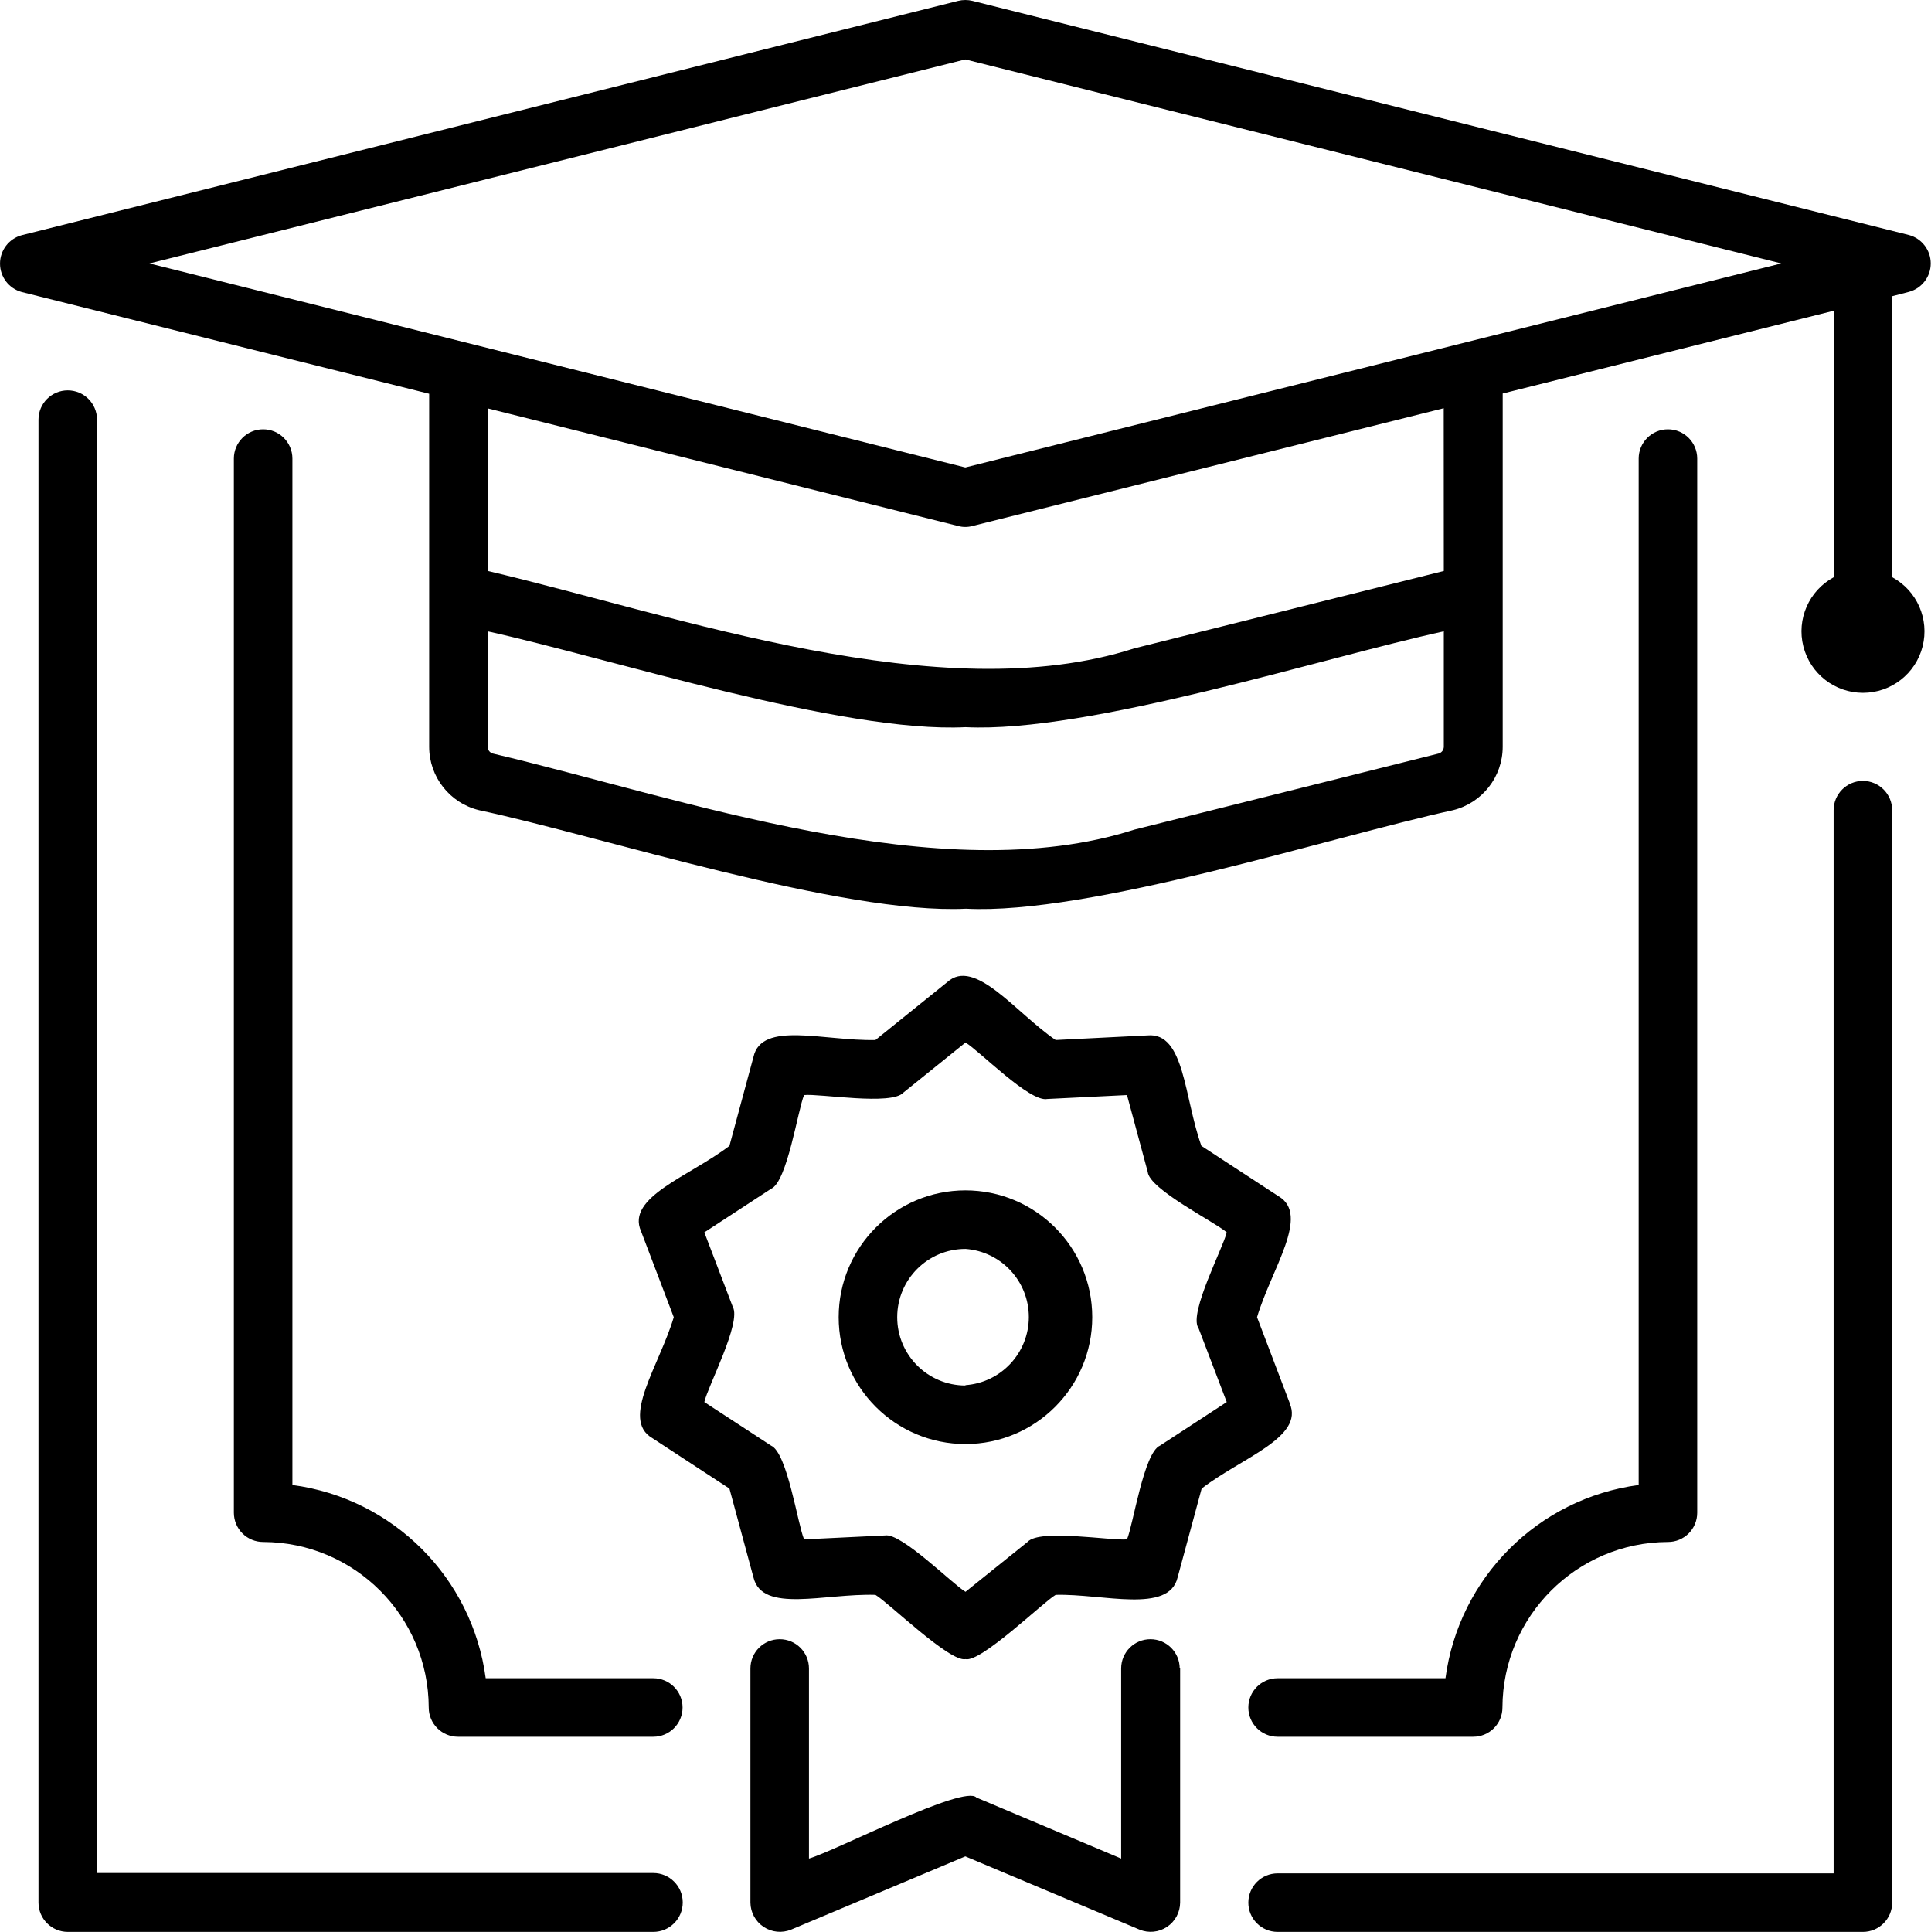
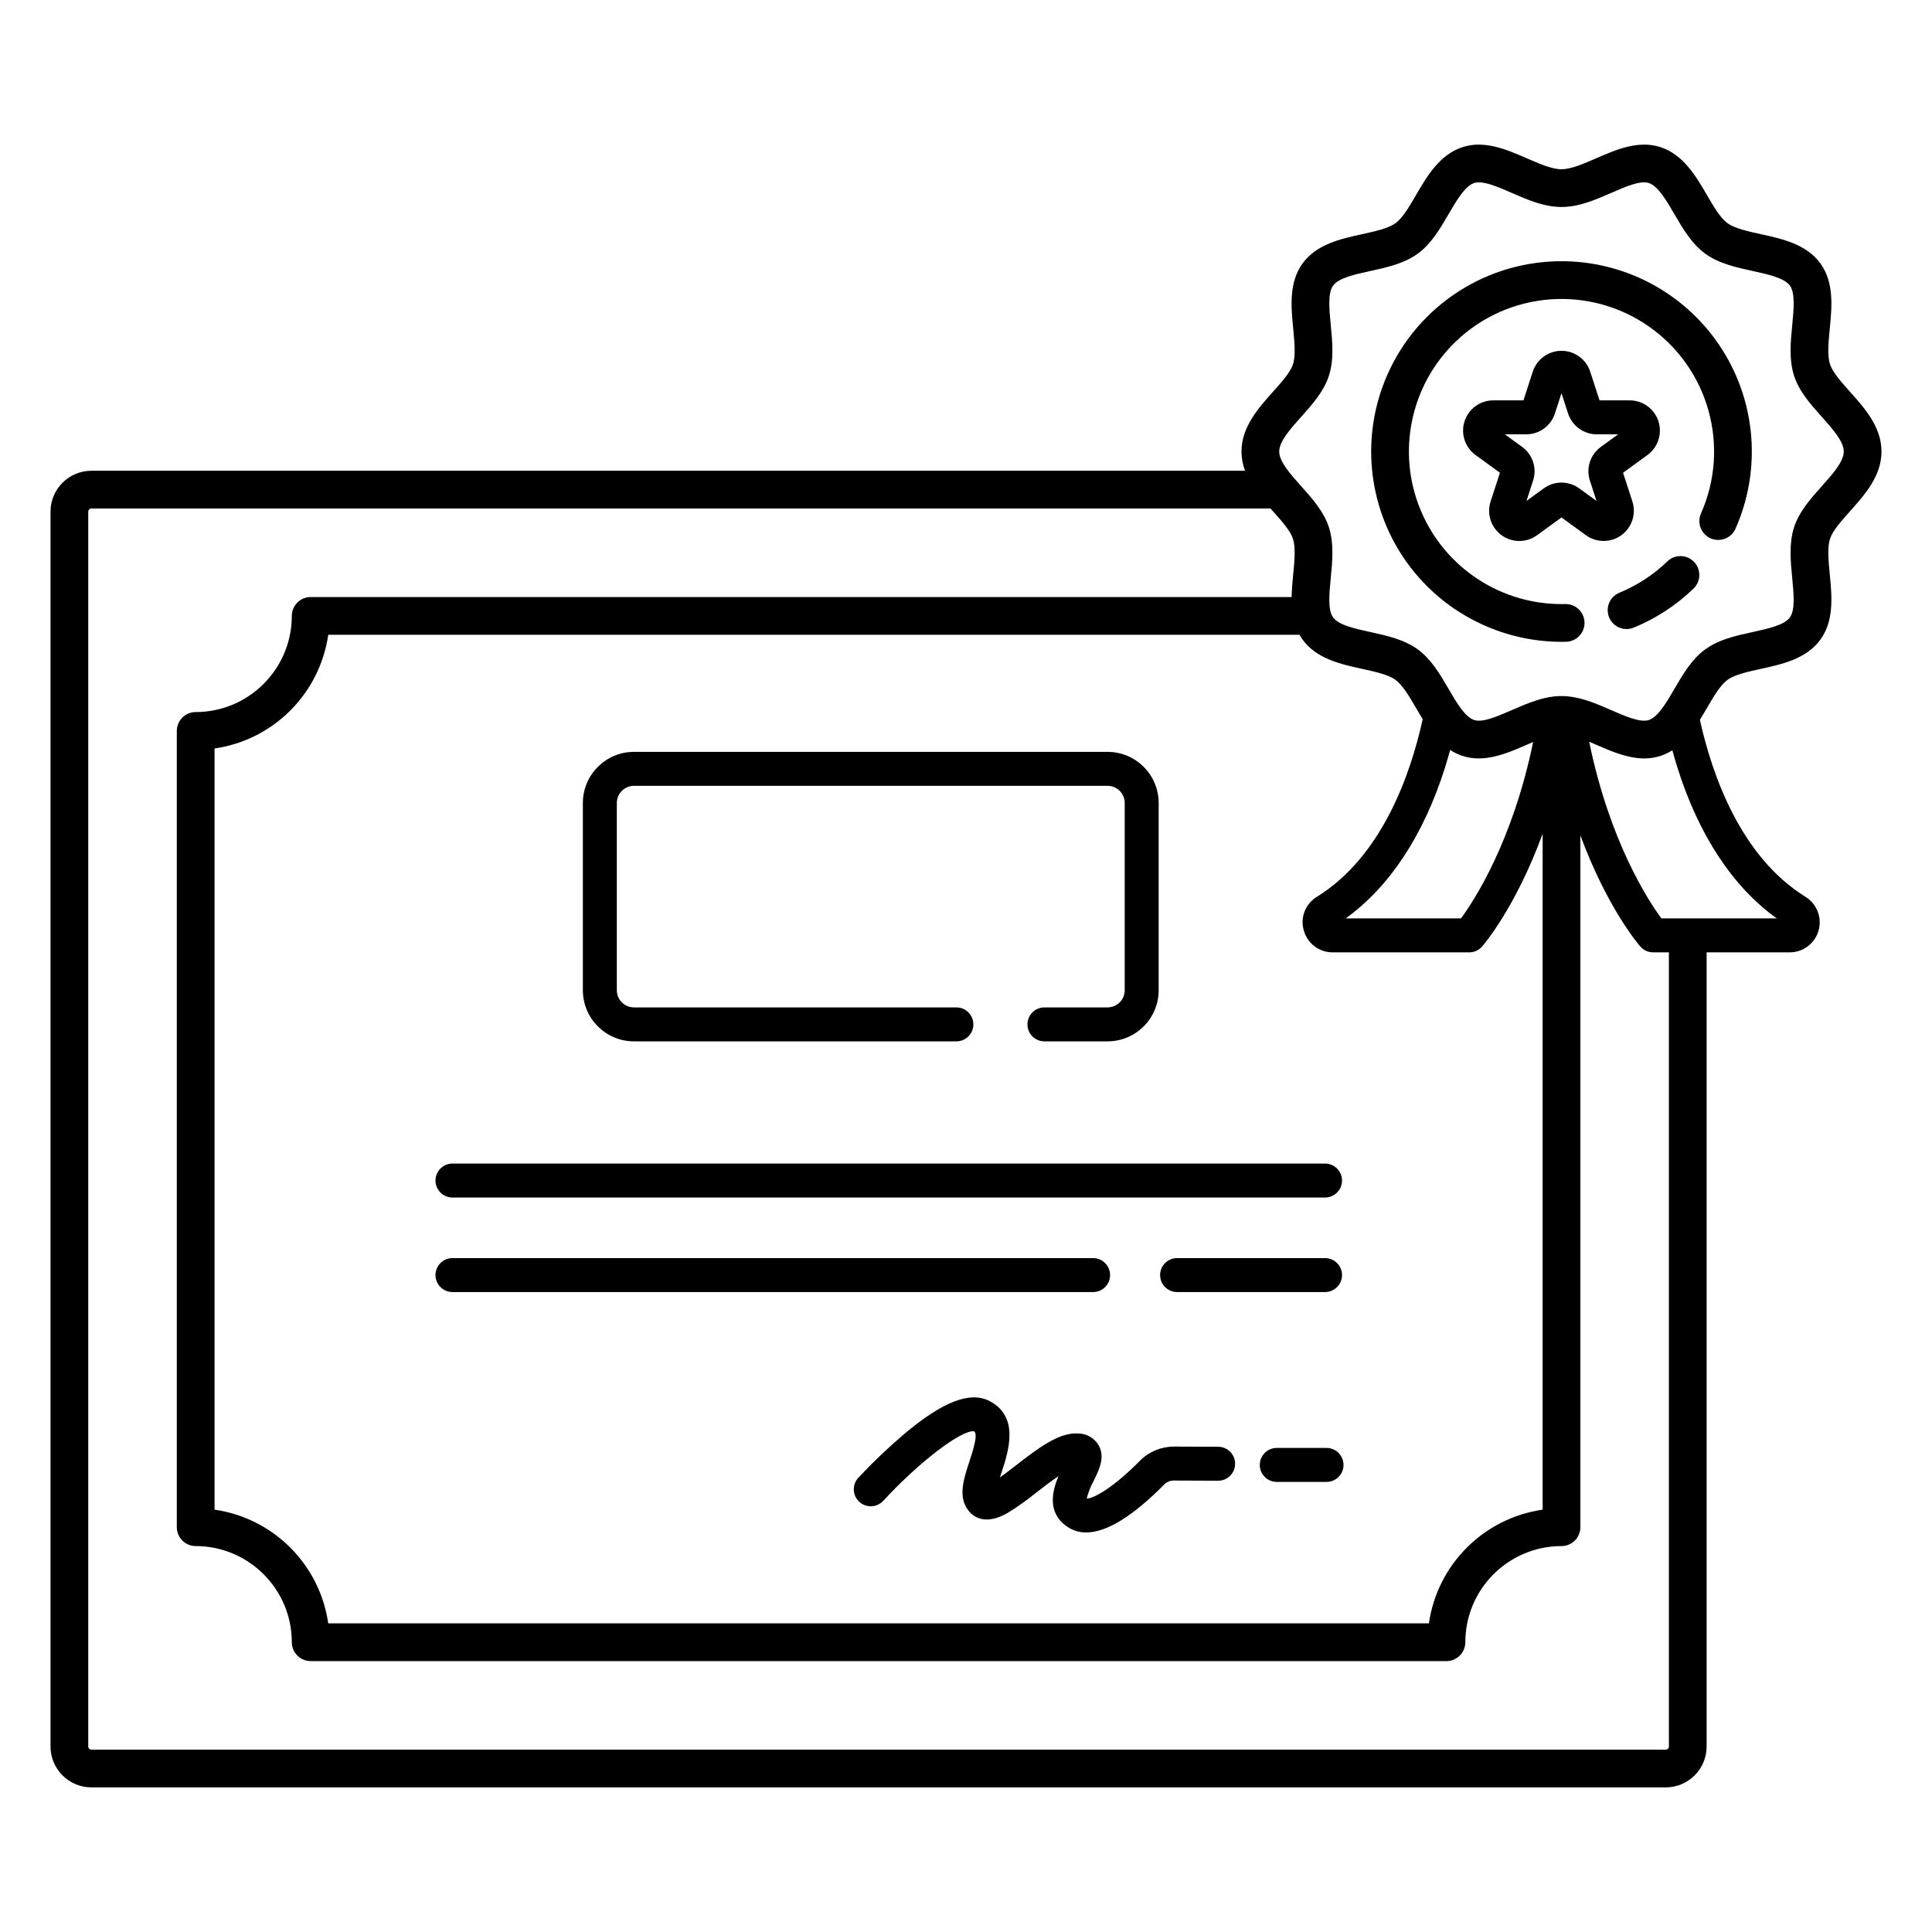
- <svg xmlns="http://www.w3.org/2000/svg" viewBox="0 0 22.164 22.177">
-   <g data-name="Layer 2" id="Layer_2">
-     <g data-name="Layer 1" id="Layer_1-2">
-       <path d="M21.916,3.35a.338.338,0,0,0,0-.652L11.164.01A.345.345,0,0,0,11,.01L.249,2.7a.338.338,0,0,0,0,.652L4.927,4.52V8.572A.749.749,0,0,0,5.5,9.3c1.408.3,4.163,1.2,5.59,1.131,1.415.074,4.2-.828,5.591-1.131a.75.75,0,0,0,.57-.729V4.517l3.8-.95V6.626a.706.706,0,1,0,.672,0V3.4ZM16.575,8.572a.081.081,0,0,1-.061.078l-3.491.873c-2.214.71-5.2-.363-7.364-.873a.08.08,0,0,1-.06-.078V7.247c1.4.308,4.069,1.171,5.487,1.1,1.407.07,4.108-.8,5.489-1.1Zm0-2.018-3.552.888C10.8,8.157,7.774,7.065,5.6,6.554V4.688L11,6.038a.307.307,0,0,0,.163,0l5.411-1.352ZM11.082,5.366,1.716,3.024,11.082.682l9.367,2.342ZM7.5,22.176H.778a.337.337,0,0,1-.336-.336V4.817a.336.336,0,0,1,.672,0V21.5H7.5A.336.336,0,0,1,7.5,22.176ZM21.722,9.3V21.84a.336.336,0,0,1-.336.336H14.667a.336.336,0,0,1,0-.672H21.05V9.3a.336.336,0,0,1,.672,0ZM7.5,19.936H5.258a.336.336,0,0,1-.336-.336,1.906,1.906,0,0,0-1.9-1.9.336.336,0,0,1-.337-.336V5.264a.336.336,0,0,1,.672,0V17.046a2.582,2.582,0,0,1,2.219,2.218H7.5A.336.336,0,0,1,7.5,19.936Zm7.169-.672h1.925a2.582,2.582,0,0,1,2.218-2.218V5.264a.336.336,0,0,1,.672,0v12.1a.335.335,0,0,1-.336.336,1.907,1.907,0,0,0-1.9,1.9.335.335,0,0,1-.336.336H14.667a.336.336,0,1,1,0-.672Zm-1.121-.112V21.84a.338.338,0,0,1-.466.31l-2-.841-2,.841a.339.339,0,0,1-.467-.31V19.152a.336.336,0,0,1,.672,0v2.182c.3-.086,1.785-.855,1.923-.7l1.661.7V19.152a.336.336,0,0,1,.672,0Zm1.259-3.044-.376-.988c.164-.553.615-1.174.246-1.389l-.885-.578c-.2-.557-.191-1.306-.618-1.268l-1.055.053c-.453-.308-.928-.953-1.245-.664l-.824.664c-.59.013-1.307-.223-1.4.194l-.276,1.021c-.456.349-1.188.588-1.015.979l.376.988c-.164.552-.615,1.174-.246,1.388l.885.579.276,1.02c.1.415.816.182,1.4.2.146.085.854.776,1.034.738.177.041.893-.656,1.035-.738.54-.015,1.3.221,1.4-.2l.276-1.02C14.247,16.736,14.978,16.5,14.805,16.108Zm-1.05-.868.326.854-.766.5c-.186.079-.309.915-.379,1.076-.18.018-1.006-.124-1.141.029l-.713.573c-.147-.087-.737-.679-.923-.647-.017,0-.912.045-.93.045-.072-.166-.192-.994-.379-1.076l-.766-.5c.038-.178.43-.916.326-1.094l-.326-.854.766-.5c.186-.079.309-.915.379-1.076.18-.019,1.005.124,1.141-.029l.712-.574c.158.093.738.69.94.648l.914-.045.238.882c.017.2.775.577.907.694C14.042,14.323,13.651,15.063,13.755,15.24Zm-2.673-1.576a1.456,1.456,0,0,0,0,2.912A1.456,1.456,0,0,0,11.082,13.664Zm0,2.24a.784.784,0,0,1,0-1.568A.784.784,0,0,1,11.082,15.9Z" data-name="master degrees" id="master_degrees" />
-     </g>
+ <svg xmlns="http://www.w3.org/2000/svg" viewBox="0 0 512 512">
+   <g id="E-learning_certificate">
+     <path d="M115.408,312.855a4.5,4.5,0,0,0,4.5,4.5H351.152a4.5,4.5,0,0,0,0-9H119.908A4.5,4.5,0,0,0,115.408,312.855Z" />
+     <path d="M351.152,342.408a4.5,4.5,0,0,0,0-9h-39.21a4.5,4.5,0,0,0,0,9Z" />
+     <path d="M294.183,337.908a4.5,4.5,0,0,0-4.5-4.5H119.908a4.5,4.5,0,1,0,0,9H289.683A4.5,4.5,0,0,0,294.183,337.908Z" />
+     <path d="M322.824,383.407l-11.727-.048a12.716,12.716,0,0,0-8.966,3.716c-7.737,7.821-12.652,10.105-14.146,10.052a19.915,19.915,0,0,1,1.814-4.6c1.547-3.168,3.147-6.444,1.303-9.599a6.355,6.355,0,0,0-5.491-3.043c-5.056-.294-10.61,3.989-16.477,8.529-1.224.947-2.745,2.124-4.148,3.131.159-.502.319-.99.461-1.424,1.792-5.467,4.792-14.615-3.149-18.795-5.165-2.718-12.361.039-22.646,8.677a147.202,147.202,0,0,0-12.201,11.633,4.5,4.5,0,0,0,6.624,6.093c9.451-10.267,20.892-18.968,24.087-18.405,1.109.749-.374,5.273-1.267,7.994-1.523,4.644-3.098,9.447-.207,13.06,1.319,1.649,4.407,3.922,10.26.617a70.103,70.103,0,0,0,7.694-5.464c1.55-1.199,3.792-2.934,5.859-4.332-1.682,4.02-3.042,9.703,2.296,13.373a8.71,8.71,0,0,0,5.052,1.541c5.386,0,12.312-4.25,20.68-12.709a3.609,3.609,0,0,1,2.531-1.046l11.727.048h.019a4.5,4.5,0,0,0,.018-9Z" />
+     <path d="M351.545,383.719H338.357a4.5,4.5,0,0,0,0,9h13.188a4.5,4.5,0,0,0,0-9Z" />
+     <path d="M168.011,275.972h85.44a4.5,4.5,0,0,0,0-9h-85.44a4.55,4.55,0,0,1-4.545-4.545V212.796a4.55,4.55,0,0,1,4.545-4.545H293.515a4.55,4.55,0,0,1,4.545,4.545v49.632a4.55,4.55,0,0,1-4.545,4.545H276.784a4.5,4.5,0,0,0,0,9H293.515A13.56,13.56,0,0,0,307.06,262.428V212.796a13.56,13.56,0,0,0-13.545-13.545H168.011a13.56,13.56,0,0,0-13.545,13.545v49.632A13.56,13.56,0,0,0,168.011,275.972Z" />
+     <path d="M490.258,135.505c3.917-4.382,8.356-9.348,8.356-15.848s-4.439-11.465-8.356-15.847c-2.257-2.526-4.592-5.138-5.286-7.274-.755-2.325-.404-5.939-.064-9.435.558-5.738,1.19-12.242-2.49-17.299-3.714-5.104-10.13-6.509-15.791-7.748-3.401-.745-6.918-1.516-8.846-2.919-1.881-1.369-3.675-4.445-5.409-7.42-2.939-5.042-6.27-10.756-12.351-12.73-5.854-1.9-11.788.685-17.023,2.969-3.27,1.426-6.651,2.9-9.188,2.9s-5.917-1.475-9.187-2.9c-5.233-2.282-11.166-4.87-17.023-2.969C381.52,40.96,378.189,46.674,375.25,51.715c-1.734,2.975-3.527,6.051-5.409,7.42-1.928,1.403-5.444,2.174-8.845,2.919-5.661,1.239-12.077,2.644-15.792,7.749-3.68,5.057-3.048,11.56-2.49,17.298.34,3.495.692,7.109-.063,9.435-.694,2.137-3.029,4.749-5.286,7.274-3.917,4.382-8.356,9.349-8.356,15.848a14.718,14.718,0,0,0,.938,5.098H24.226a10.848,10.848,0,0,0-10.84,10.84v327.24a10.848,10.848,0,0,0,10.84,10.84h417.21a10.848,10.848,0,0,0,10.84-10.84v-210.45h22a7.956,7.956,0,0,0,4.23-14.7c-17.22-10.638-24.782-32.32-28.02-46.927.658-1.056,1.282-2.121,1.887-3.158,1.734-2.975,3.527-6.051,5.409-7.42,1.928-1.403,5.445-2.174,8.846-2.919,5.661-1.239,12.077-2.644,15.791-7.748,3.681-5.057,3.048-11.56,2.491-17.298-.34-3.495-.691-7.11.063-9.436C485.666,140.642,488,138.031,490.258,135.505Zm-141.302,102.18a7.828,7.828,0,0,0-3.44,8.89,7.91,7.91,0,0,0,7.67,5.81h36.19a4.502,4.502,0,0,0,3.39-1.54c.545-.633,8.928-10.452,16.05-29.9v179.13a35.574,35.574,0,0,0-30.14,30.13H86.986a35.574,35.574,0,0,0-30.13-30.13v-201.72a35.575,35.575,0,0,0,30.13-30.13h257.4a13.458,13.458,0,0,0,.817,1.287c3.715,5.104,10.131,6.51,15.792,7.749,3.401.745,6.918,1.516,8.846,2.919,1.881,1.369,3.675,4.445,5.409,7.42.573.982,1.161,1.99,1.78,2.99C373.821,205.191,366.279,226.976,348.956,237.685Zm33.99-34.29c.498-1.583.942-3.131,1.353-4.647a14.085,14.085,0,0,0,3.302,1.582c5.856,1.902,11.789-.686,17.023-2.969q.837-.365,1.677-.724c-5.464,26.482-15.654,42.036-19.125,46.747h-30.56C368.236,235.055,377.296,221.305,382.946,203.395Zm59.33,259.44a.838.838,0,0,1-.84.84H24.226a.845.845,0,0,1-.84-.84v-327.24a.845.845,0,0,1,.84-.84H336.695q.336.378.669.75c2.257,2.525,4.592,5.138,5.286,7.274.754,2.325.403,5.94.063,9.435-.189,1.944-.383,3.977-.418,6.011H82.336a5.002,5.002,0,0,0-5,5,25.508,25.508,0,0,1-25.48,25.48,5.002,5.002,0,0,0-5,5v211.02a5.002,5.002,0,0,0,5,5,25.508,25.508,0,0,1,25.48,25.48,5.002,5.002,0,0,0,5,5h300.99a5.002,5.002,0,0,0,5-5,25.511,25.511,0,0,1,25.49-25.48,5.002,5.002,0,0,0,5-5V221.381c7.085,19.158,15.341,28.835,15.89,29.463a4.487,4.487,0,0,0,3.39,1.54h4.18Zm28.58-219.45h-30.57c-3.482-4.726-13.688-20.301-19.139-46.821.617.262,1.236.529,1.852.798,3.961,1.728,8.319,3.628,12.743,3.628a13.752,13.752,0,0,0,4.279-.659,14.079,14.079,0,0,0,3.174-1.495c.407,1.487.844,3.004,1.331,4.56C450.166,221.305,459.226,235.055,470.856,243.385Zm11.946-114.544c-2.948,3.298-5.996,6.709-7.341,10.851-1.399,4.307-.945,8.976-.506,13.491.404,4.159.822,8.46-.623,10.445-1.478,2.032-5.732,2.964-9.845,3.864-4.409.966-8.967,1.964-12.591,4.602-3.579,2.604-5.909,6.603-8.163,10.47-2.138,3.667-4.349,7.459-6.8,8.255-2.253.731-6.157-.975-9.937-2.623-4.21-1.836-8.563-3.734-13.185-3.734s-8.975,1.898-13.185,3.734c-3.78,1.648-7.689,3.353-9.938,2.623-2.451-.796-4.662-4.588-6.8-8.255-2.254-3.866-4.584-7.865-8.164-10.47-3.624-2.637-8.182-3.636-12.59-4.601-4.113-.901-8.367-1.833-9.846-3.866-1.445-1.985-1.027-6.286-.623-10.445.439-4.515.893-9.184-.505-13.49-1.345-4.142-4.393-7.553-7.341-10.851-2.857-3.197-5.811-6.502-5.811-9.184s2.955-5.986,5.811-9.184c2.948-3.298,5.997-6.709,7.341-10.851,1.398-4.307.945-8.976.506-13.49-.404-4.159-.823-8.46.623-10.445,1.479-2.033,5.732-2.965,9.846-3.866,4.408-.965,8.966-1.964,12.59-4.601,3.58-2.604,5.91-6.603,8.164-10.469,2.138-3.667,4.348-7.459,6.8-8.255a3.961,3.961,0,0,1,1.229-.174c2.295,0,5.547,1.418,8.709,2.797,4.21,1.836,8.563,3.734,13.185,3.734s8.975-1.898,13.185-3.734c3.781-1.649,7.691-3.354,9.938-2.623,2.452.796,4.662,4.588,6.8,8.255,2.254,3.866,4.585,7.865,8.164,10.47,3.624,2.638,8.183,3.636,12.591,4.602,4.113.9,8.366,1.832,9.845,3.864,1.445,1.985,1.027,6.286.623,10.445-.439,4.516-.893,9.184.505,13.491,1.345,4.142,4.393,7.553,7.341,10.851,2.857,3.196,5.811,6.502,5.811,9.183S485.66,125.644,482.802,128.841Z" />
+     <path d="M414.744,69.233a50.432,50.432,0,0,0-37.248,85.42A50.584,50.584,0,0,0,413.833,170.09c.399,0,.799-.005,1.199-.014a5,5,0,0,0-.239-9.998,40.433,40.433,0,0,1-29.038-69.535A40.441,40.441,0,0,1,450.78,136.061a5,5,0,0,0,9.143,4.053A50.445,50.445,0,0,0,414.744,69.233Z" />
+     <path d="M441.867,148.771a40.241,40.241,0,0,1-12.663,8.287,5,5,0,1,0,3.803,9.248,50.185,50.185,0,0,0,15.799-10.334,5,5,0,0,0-6.939-7.201Z" />
+     <path d="M432.595,132.881l-2.47-7.601,6.465-4.697a8.005,8.005,0,0,0-4.705-14.482h-7.992l-2.469-7.601a8.005,8.005,0,0,0-15.226,0l-2.469,7.601h-7.992a8.005,8.005,0,0,0-4.705,14.482l6.465,4.697-2.469,7.601a8.001,8.001,0,0,0,12.318,8.949l6.465-4.697,6.465,4.697a8.005,8.005,0,0,0,12.318-8.949Zm-8.345-14.457a7.985,7.985,0,0,0-2.908,8.949l1.747,5.375-4.572-3.32a7.985,7.985,0,0,0-9.411-.001l-4.572,3.321,1.746-5.374a7.985,7.985,0,0,0-2.907-8.95l-4.573-3.322h5.652a7.986,7.986,0,0,0,7.613-5.53l1.746-5.376,1.747,5.377a7.985,7.985,0,0,0,7.612,5.529h5.653Z" />
  </g>
</svg>
